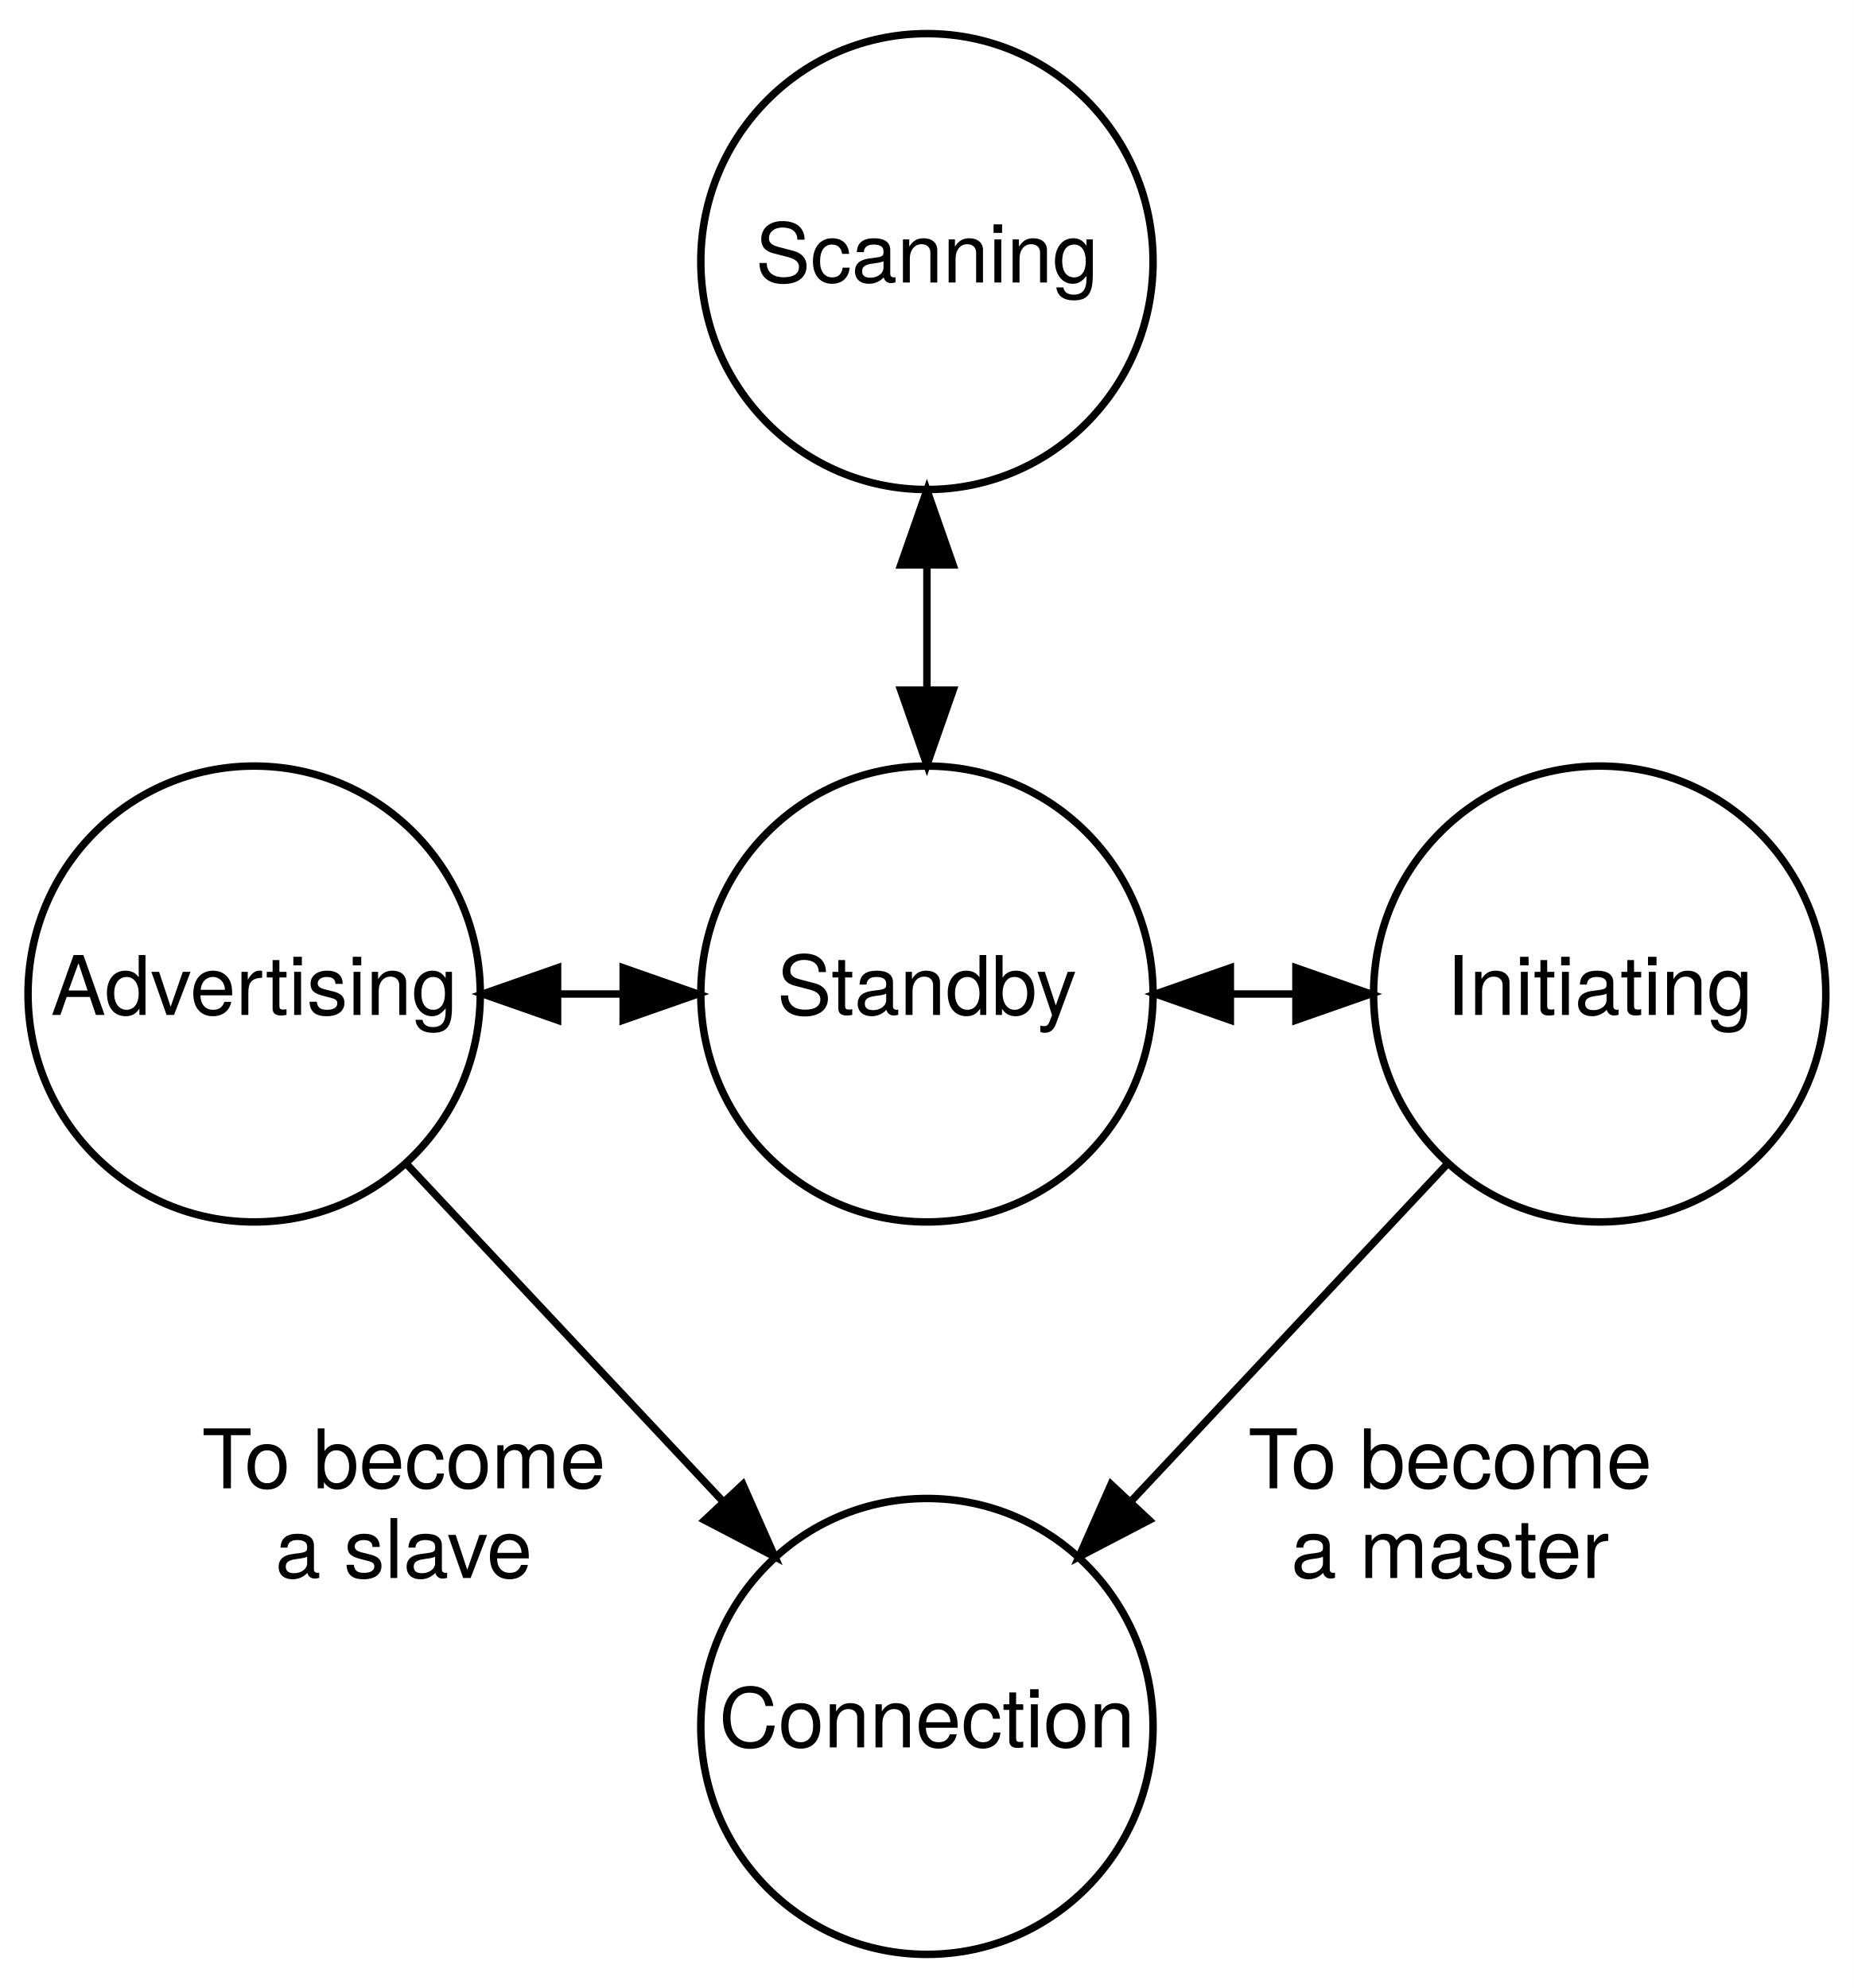
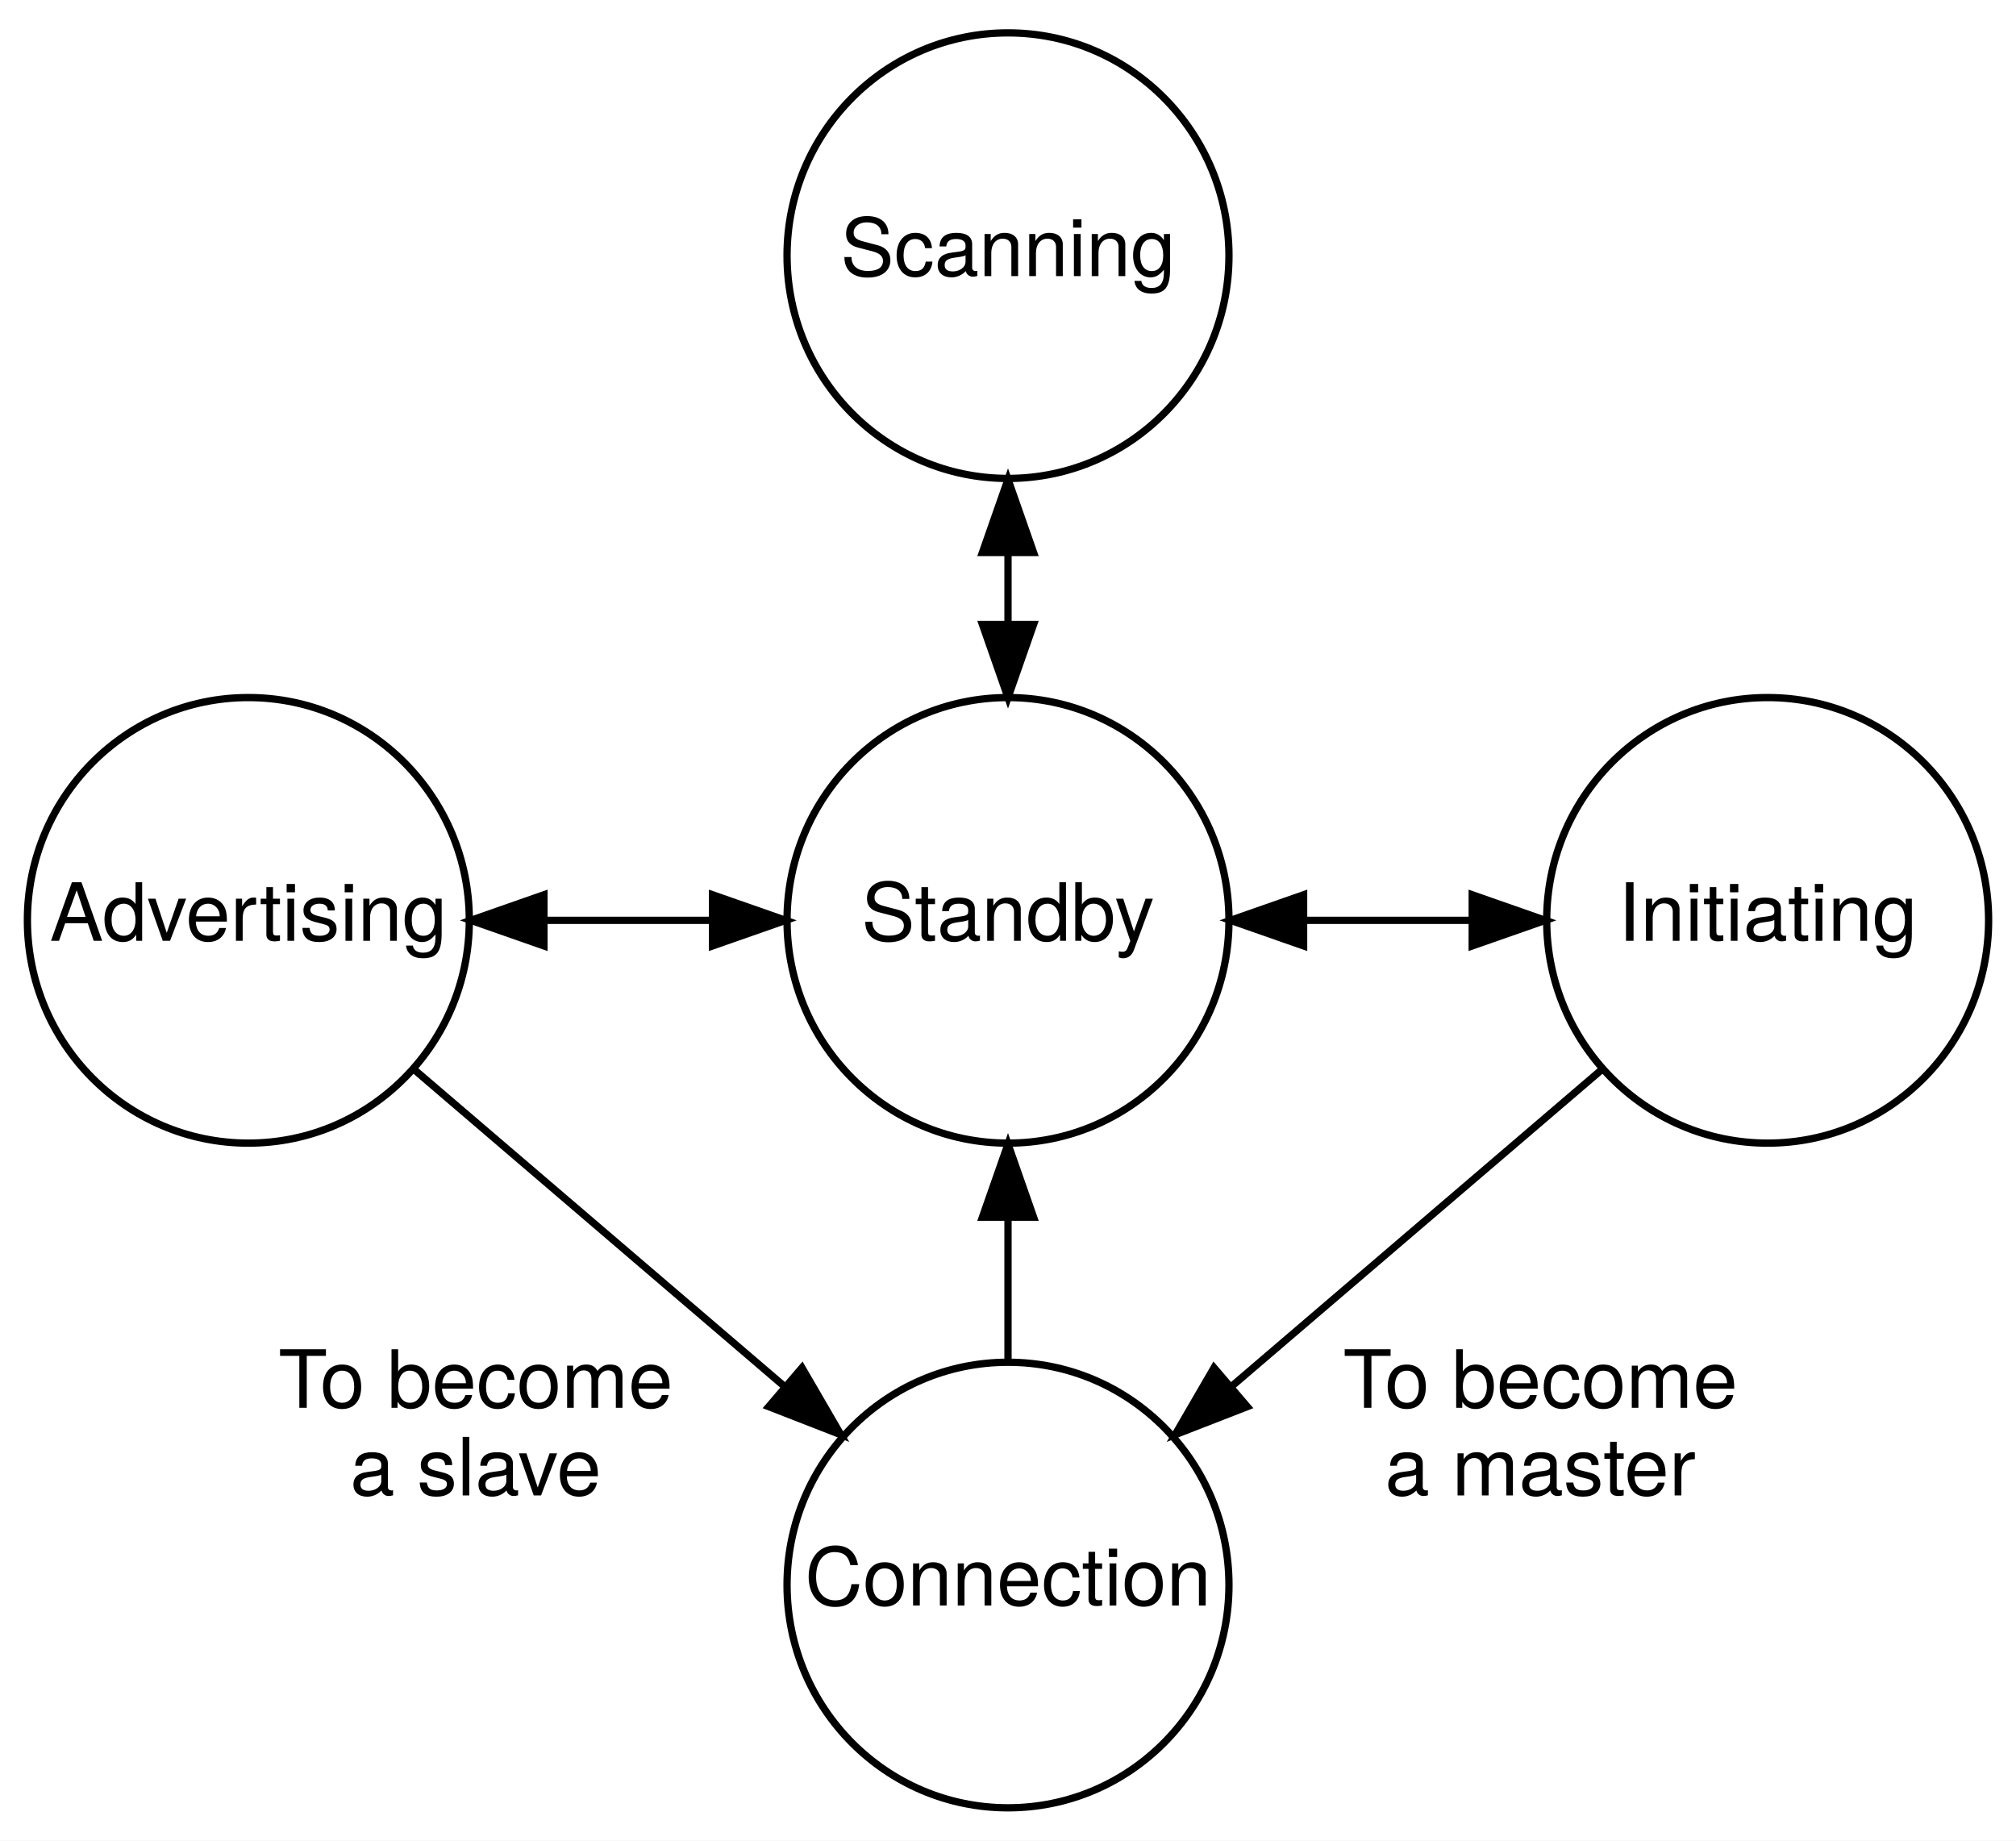
- <svg xmlns="http://www.w3.org/2000/svg" width="248pt" height="266pt" viewBox="0.00 0.00 248.00 266.00">
-   <g id="graph0" class="graph" transform="scale(1 1) rotate(0) translate(4 262)">
-     <polygon fill="white" stroke="none" points="-4,4 -4,-262 244,-262 244,4 -4,4" />
+ <svg xmlns="http://www.w3.org/2000/svg" width="276pt" height="252pt" viewBox="0.00 0.00 276.00 252.00">
+   <g id="graph0" class="graph" transform="scale(1 1) rotate(0) translate(4 248)">
+     <polygon fill="white" stroke="none" points="-4,4 -4,-248 272,-248 272,4 -4,4" />
    <g id="node1" class="node">
-       <ellipse fill="none" stroke="black" cx="120" cy="-129" rx="30.25" ry="30.5" />
-       <text text-anchor="middle" x="120" y="-126.2" font-family="Helvetica Neue" font-size="11.00">Standby</text>
+       <ellipse fill="none" stroke="black" cx="134" cy="-122" rx="30.25" ry="30.5" />
+       <text text-anchor="middle" x="134" y="-119.2" font-family="Helvetica Neue" font-size="11.00">Standby</text>
    </g>
    <g id="node4" class="node">
-       <ellipse fill="none" stroke="black" cx="210" cy="-129" rx="30.25" ry="30.5" />
-       <text text-anchor="middle" x="210" y="-126.2" font-family="Helvetica Neue" font-size="11.00">Initiating</text>
+       <ellipse fill="none" stroke="black" cx="238" cy="-122" rx="30.25" ry="30.5" />
+       <text text-anchor="middle" x="238" y="-119.2" font-family="Helvetica Neue" font-size="11.00">Initiating</text>
    </g>
    <g id="edge3" class="edge">
-       <path fill="none" stroke="black" d="M160.928,-129C163.713,-129 166.498,-129 169.282,-129" />
-       <polygon fill="black" stroke="black" points="160.586,-125.5 150.586,-129 160.586,-132.5 160.586,-125.5" />
-       <polygon fill="black" stroke="black" points="169.365,-132.5 179.365,-129 169.365,-125.5 169.365,-132.5" />
+       <path fill="none" stroke="black" d="M174.567,-122C182.212,-122 189.857,-122 197.503,-122" />
+       <polygon fill="black" stroke="black" points="174.469,-118.5 164.469,-122 174.469,-125.5 174.469,-118.5" />
+       <polygon fill="black" stroke="black" points="197.554,-125.5 207.553,-122 197.553,-118.5 197.554,-125.5" />
    </g>
    <g id="node2" class="node">
-       <ellipse fill="none" stroke="black" cx="30" cy="-129" rx="30.25" ry="30.5" />
-       <text text-anchor="middle" x="30" y="-126.2" font-family="Helvetica Neue" font-size="11.00">Advertising</text>
+       <ellipse fill="none" stroke="black" cx="30" cy="-122" rx="30.25" ry="30.5" />
+       <text text-anchor="middle" x="30" y="-119.2" font-family="Helvetica Neue" font-size="11.00">Advertising</text>
    </g>
    <g id="edge2" class="edge">
-       <path fill="none" stroke="black" d="M70.928,-129C73.713,-129 76.498,-129 79.282,-129" />
-       <polygon fill="black" stroke="black" points="70.586,-125.5 60.586,-129 70.586,-132.5 70.586,-125.5" />
-       <polygon fill="black" stroke="black" points="79.365,-132.5 89.365,-129 79.365,-125.5 79.365,-132.5" />
+       <path fill="none" stroke="black" d="M70.567,-122C78.212,-122 85.858,-122 93.503,-122" />
+       <polygon fill="black" stroke="black" points="70.469,-118.5 60.469,-122 70.469,-125.5 70.469,-118.5" />
+       <polygon fill="black" stroke="black" points="93.553,-125.5 103.553,-122 93.553,-118.5 93.553,-125.5" />
    </g>
    <g id="node5" class="node">
-       <ellipse fill="none" stroke="black" cx="120" cy="-31" rx="30.25" ry="30.5" />
-       <text text-anchor="middle" x="120" y="-28.2" font-family="Helvetica Neue" font-size="11.00">Connection</text>
+       <ellipse fill="none" stroke="black" cx="134" cy="-31" rx="30.25" ry="30.5" />
+       <text text-anchor="middle" x="134" y="-28.2" font-family="Helvetica Neue" font-size="11.00">Connection</text>
    </g>
    <g id="edge4" class="edge">
-       <path fill="none" stroke="black" d="M50.422,-106.216C62.965,-92.837 79.183,-75.539 92.805,-61.008" />
-       <polygon fill="black" stroke="black" points="95.372,-63.387 99.658,-53.698 90.266,-58.599 95.372,-63.387" />
-       <text text-anchor="middle" x="50.015" y="-62.859" font-family="Helvetica Neue" font-size="11.00">To become</text>
-       <text text-anchor="middle" x="50.015" y="-50.859" font-family="Helvetica Neue" font-size="11.00">a slave</text>
+       <path fill="none" stroke="black" d="M52.566,-101.688C67.455,-88.947 87.144,-72.098 103.432,-58.16" />
+       <polygon fill="black" stroke="black" points="105.796,-60.742 111.118,-51.581 101.245,-55.424 105.796,-60.742" />
+       <text text-anchor="middle" x="61.121" y="-55.266" font-family="Helvetica Neue" font-size="11.00">To become</text>
+       <text text-anchor="middle" x="61.121" y="-43.266" font-family="Helvetica Neue" font-size="11.00">a slave</text>
    </g>
    <g id="node3" class="node">
-       <ellipse fill="none" stroke="black" cx="120" cy="-227" rx="30.25" ry="30.5" />
-       <text text-anchor="middle" x="120" y="-224.2" font-family="Helvetica Neue" font-size="11.00">Scanning</text>
+       <ellipse fill="none" stroke="black" cx="134" cy="-213" rx="30.25" ry="30.5" />
+       <text text-anchor="middle" x="134" y="-210.2" font-family="Helvetica Neue" font-size="11.00">Scanning</text>
    </g>
    <g id="edge1" class="edge">
-       <path fill="none" stroke="black" d="M120,-186.228C120,-180.809 120,-175.245 120,-169.825" />
-       <polygon fill="black" stroke="black" points="116.5,-186.413 120,-196.414 123.5,-186.414 116.5,-186.413" />
-       <polygon fill="black" stroke="black" points="123.5,-169.654 120,-159.654 116.5,-169.654 123.5,-169.654" />
+       <path fill="none" stroke="black" d="M134,-172.171C134,-168.968 134,-165.732 134,-162.531" />
+       <polygon fill="black" stroke="black" points="130.5,-172.364 134,-182.364 137.5,-172.364 130.5,-172.364" />
+       <polygon fill="black" stroke="black" points="137.5,-162.506 134,-152.506 130.5,-162.506 137.5,-162.506" />
    </g>
    <g id="edge5" class="edge">
-       <path fill="none" stroke="black" d="M189.578,-106.216C177.035,-92.837 160.817,-75.539 147.195,-61.008" />
-       <polygon fill="black" stroke="black" points="149.734,-58.599 140.342,-53.698 144.628,-63.387 149.734,-58.599" />
-       <text text-anchor="middle" x="189.985" y="-62.859" font-family="Helvetica Neue" font-size="11.00">To become</text>
-       <text text-anchor="middle" x="189.985" y="-50.859" font-family="Helvetica Neue" font-size="11.00">a master</text>
+       <path fill="none" stroke="black" d="M215.434,-101.688C200.545,-88.947 180.857,-72.098 164.568,-58.16" />
+       <polygon fill="black" stroke="black" points="166.755,-55.424 156.882,-51.581 162.204,-60.742 166.755,-55.424" />
+       <text text-anchor="middle" x="206.879" y="-55.266" font-family="Helvetica Neue" font-size="11.00">To become</text>
+       <text text-anchor="middle" x="206.879" y="-43.266" font-family="Helvetica Neue" font-size="11.00">a master</text>
+     </g>
+     <g id="edge6" class="edge">
+       <path fill="none" stroke="black" d="M134,-61.506C134,-67.805 134,-74.558 134,-81.171" />
+       <polygon fill="black" stroke="black" points="130.5,-81.364 134,-91.364 137.5,-81.364 130.5,-81.364" />
    </g>
  </g>
</svg>
